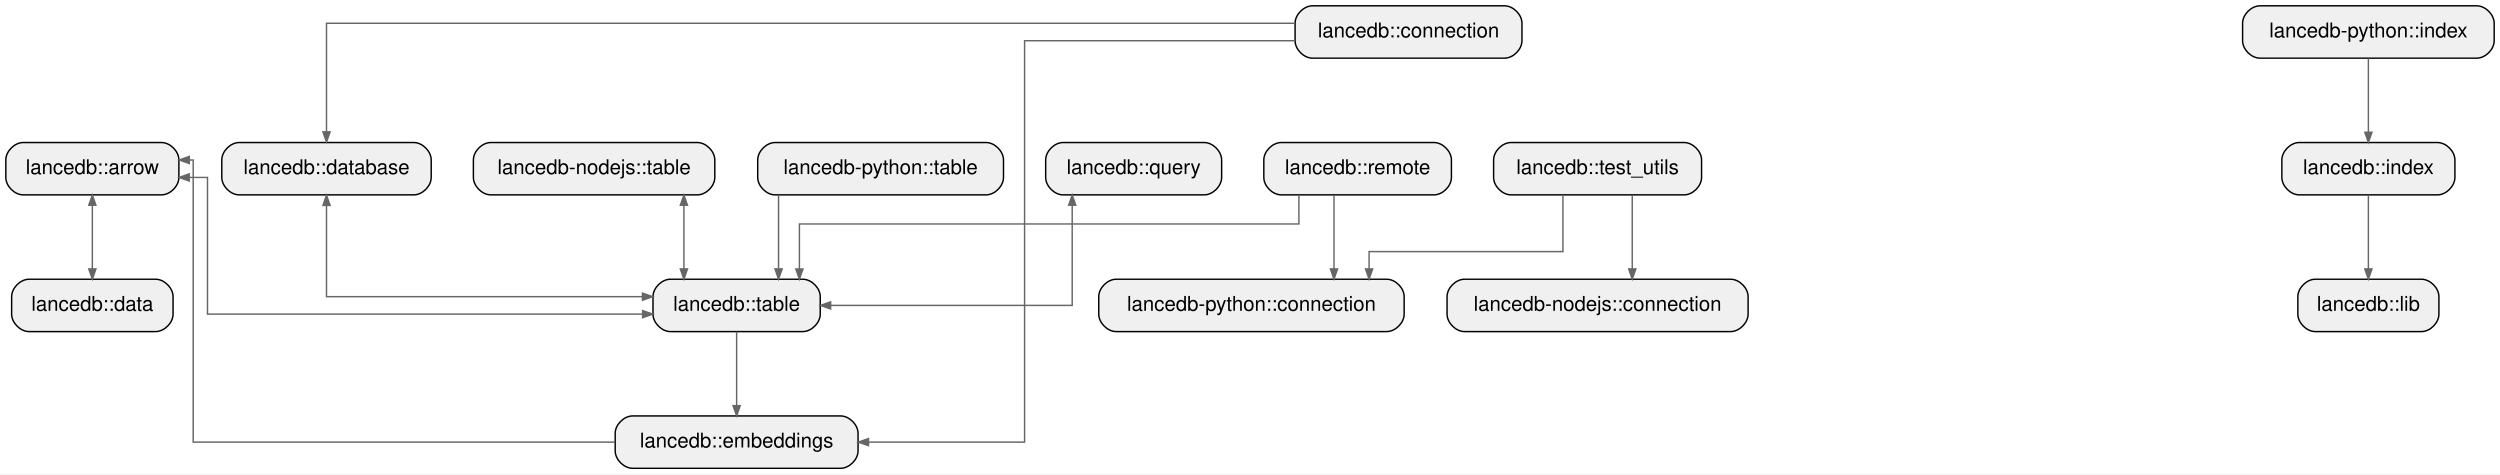
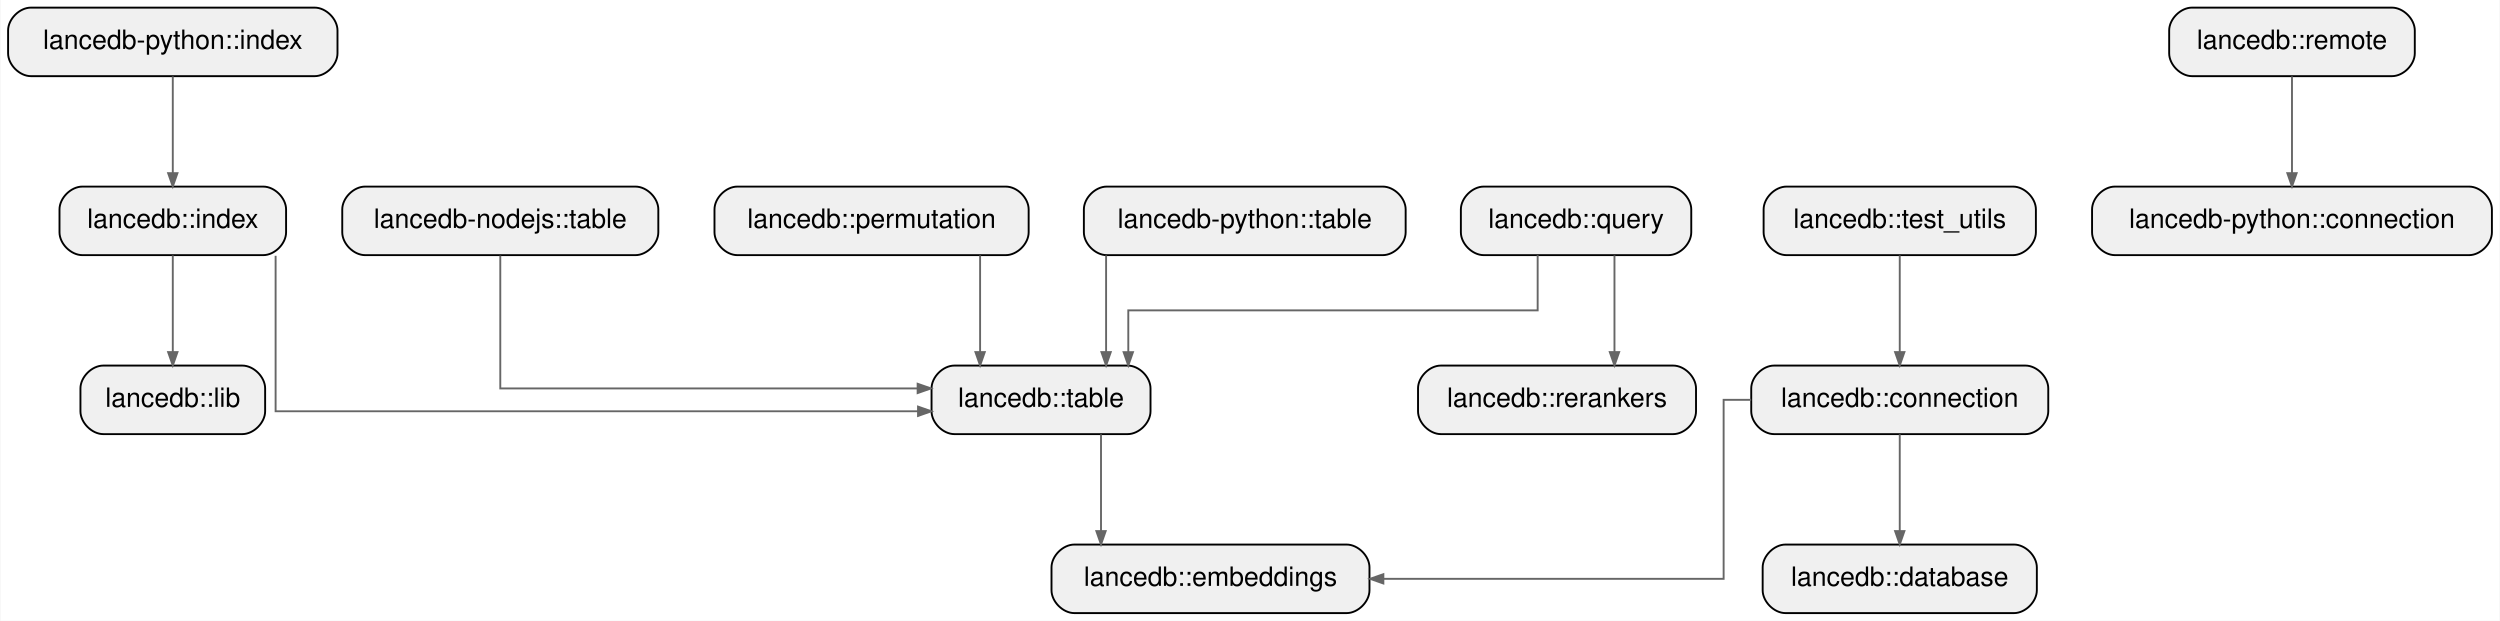
- <svg xmlns="http://www.w3.org/2000/svg" width="1719pt" height="326pt" viewBox="0.00 0.00 1719.00 326.00">
+ <svg xmlns="http://www.w3.org/2000/svg" width="1313pt" height="326pt" viewBox="0.00 0.00 1312.50 326.00">
  <g id="graph0" class="graph" transform="scale(1 1) rotate(0) translate(4 322)">
-     <polygon fill="white" stroke="transparent" points="-4,4 -4,-322 1715,-322 1715,4 -4,4" />
+     <polygon fill="white" stroke="transparent" points="-4,4 -4,-322 1308.5,-322 1308.5,4 -4,4" />
    <g id="node1" class="node">
-       <path fill="#f0f0f0" stroke="black" d="M107,-224C107,-224 12,-224 12,-224 6,-224 0,-218 0,-212 0,-212 0,-200 0,-200 0,-194 6,-188 12,-188 12,-188 107,-188 107,-188 113,-188 119,-194 119,-200 119,-200 119,-212 119,-212 119,-218 113,-224 107,-224" />
-       <text text-anchor="middle" x="59.5" y="-202.3" font-family="Helvetica,sans-Serif" font-size="14.00">lancedb::arrow</text>
+       <path fill="#f0f0f0" stroke="black" d="M1059.5,-130C1059.5,-130 927.5,-130 927.5,-130 921.5,-130 915.5,-124 915.5,-118 915.5,-118 915.5,-106 915.5,-106 915.5,-100 921.5,-94 927.5,-94 927.5,-94 1059.5,-94 1059.5,-94 1065.5,-94 1071.5,-100 1071.5,-106 1071.5,-106 1071.5,-118 1071.5,-118 1071.5,-124 1065.5,-130 1059.5,-130" />
+       <text text-anchor="middle" x="993.5" y="-108.3" font-family="Helvetica,sans-Serif" font-size="14.00">lancedb::connection</text>
+     </g>
+     <g id="node2" class="node">
+       <path fill="#f0f0f0" stroke="black" d="M1053.5,-36C1053.5,-36 933.5,-36 933.5,-36 927.5,-36 921.5,-30 921.5,-24 921.5,-24 921.5,-12 921.5,-12 921.5,-6 927.5,0 933.5,0 933.5,0 1053.5,0 1053.5,0 1059.5,0 1065.5,-6 1065.5,-12 1065.5,-12 1065.5,-24 1065.5,-24 1065.5,-30 1059.5,-36 1053.5,-36" />
+       <text text-anchor="middle" x="993.5" y="-14.3" font-family="Helvetica,sans-Serif" font-size="14.00">lancedb::database</text>
+     </g>
+     <g id="edge1" class="edge">
+       <path fill="none" stroke="#666666" d="M993.5,-93.88C993.5,-93.88 993.5,-43.07 993.5,-43.07" />
+       <polygon fill="#666666" stroke="#666666" points="995.95,-43.07 993.5,-36.07 991.05,-43.07 995.95,-43.07" />
    </g>
    <g id="node3" class="node">
-       <path fill="#f0f0f0" stroke="black" d="M103,-130C103,-130 16,-130 16,-130 10,-130 4,-124 4,-118 4,-118 4,-106 4,-106 4,-100 10,-94 16,-94 16,-94 103,-94 103,-94 109,-94 115,-100 115,-106 115,-106 115,-118 115,-118 115,-124 109,-130 103,-130" />
-       <text text-anchor="middle" x="59.5" y="-108.3" font-family="Helvetica,sans-Serif" font-size="14.00">lancedb::data</text>
+       <path fill="#f0f0f0" stroke="black" d="M703,-36C703,-36 560,-36 560,-36 554,-36 548,-30 548,-24 548,-24 548,-12 548,-12 548,-6 554,0 560,0 560,0 703,0 703,0 709,0 715,-6 715,-12 715,-12 715,-24 715,-24 715,-30 709,-36 703,-36" />
+       <text text-anchor="middle" x="631.5" y="-14.3" font-family="Helvetica,sans-Serif" font-size="14.00">lancedb::embeddings</text>
    </g>
-     <g id="edge1" class="edge">
-       <path fill="none" stroke="#666666" d="M59.5,-180.88C59.5,-180.88 59.5,-137.07 59.5,-137.07" />
-       <polygon fill="#666666" stroke="#666666" points="61.95,-137.07 59.5,-130.07 57.05,-137.07 61.95,-137.07" />
-       <polygon fill="#666666" stroke="#666666" points="57.05,-180.88 59.5,-187.88 61.95,-180.88 57.05,-180.88" />
+     <g id="edge2" class="edge">
+       <path fill="none" stroke="#666666" d="M915.45,-112C906.78,-112 901,-112 901,-112 901,-112 901,-18 901,-18 901,-18 722.29,-18 722.29,-18" />
+       <polygon fill="#666666" stroke="#666666" points="722.29,-15.55 715.29,-18 722.29,-20.45 722.29,-15.55" />
+     </g>
+     <g id="node4" class="node">
+       <path fill="#f0f0f0" stroke="black" d="M134,-224C134,-224 39,-224 39,-224 33,-224 27,-218 27,-212 27,-212 27,-200 27,-200 27,-194 33,-188 39,-188 39,-188 134,-188 134,-188 140,-188 146,-194 146,-200 146,-200 146,-212 146,-212 146,-218 140,-224 134,-224" />
+       <text text-anchor="middle" x="86.5" y="-202.3" font-family="Helvetica,sans-Serif" font-size="14.00">lancedb::index</text>
+     </g>
+     <g id="node5" class="node">
+       <path fill="#f0f0f0" stroke="black" d="M123,-130C123,-130 50,-130 50,-130 44,-130 38,-124 38,-118 38,-118 38,-106 38,-106 38,-100 44,-94 50,-94 50,-94 123,-94 123,-94 129,-94 135,-100 135,-106 135,-106 135,-118 135,-118 135,-124 129,-130 123,-130" />
+       <text text-anchor="middle" x="86.5" y="-108.3" font-family="Helvetica,sans-Serif" font-size="14.00">lancedb::lib</text>
+     </g>
+     <g id="edge3" class="edge">
+       <path fill="none" stroke="#666666" d="M86.5,-187.88C86.5,-187.88 86.5,-137.07 86.5,-137.07" />
+       <polygon fill="#666666" stroke="#666666" points="88.95,-137.07 86.5,-130.07 84.05,-137.07 88.95,-137.07" />
+     </g>
+     <g id="node14" class="node">
+       <path fill="#f0f0f0" stroke="black" d="M588,-130C588,-130 497,-130 497,-130 491,-130 485,-124 485,-118 485,-118 485,-106 485,-106 485,-100 491,-94 497,-94 497,-94 588,-94 588,-94 594,-94 600,-100 600,-106 600,-106 600,-118 600,-118 600,-124 594,-130 588,-130" />
+       <text text-anchor="middle" x="542.5" y="-108.3" font-family="Helvetica,sans-Serif" font-size="14.00">lancedb::table</text>
+     </g>
+     <g id="edge4" class="edge">
+       <path fill="none" stroke="#666666" d="M140.5,-187.66C140.5,-158.79 140.5,-106 140.5,-106 140.5,-106 477.9,-106 477.9,-106" />
+       <polygon fill="#666666" stroke="#666666" points="477.9,-108.45 484.9,-106 477.9,-103.55 477.9,-108.45" />
+     </g>
+     <g id="node6" class="node">
+       <path fill="#f0f0f0" stroke="black" d="M329.5,-224C329.5,-224 187.5,-224 187.5,-224 181.5,-224 175.5,-218 175.5,-212 175.5,-212 175.5,-200 175.5,-200 175.5,-194 181.5,-188 187.5,-188 187.5,-188 329.5,-188 329.5,-188 335.5,-188 341.5,-194 341.5,-200 341.5,-200 341.5,-212 341.5,-212 341.5,-218 335.5,-224 329.5,-224" />
+       <text text-anchor="middle" x="258.5" y="-202.3" font-family="Helvetica,sans-Serif" font-size="14.00">lancedb-nodejs::table</text>
+     </g>
+     <g id="edge5" class="edge">
+       <path fill="none" stroke="#666666" d="M258.5,-187.77C258.5,-161.99 258.5,-118 258.5,-118 258.5,-118 477.69,-118 477.69,-118" />
+       <polygon fill="#666666" stroke="#666666" points="477.69,-120.45 484.69,-118 477.69,-115.55 477.69,-120.45" />
+     </g>
+     <g id="node7" class="node">
+       <path fill="#f0f0f0" stroke="black" d="M524,-224C524,-224 383,-224 383,-224 377,-224 371,-218 371,-212 371,-212 371,-200 371,-200 371,-194 377,-188 383,-188 383,-188 524,-188 524,-188 530,-188 536,-194 536,-200 536,-200 536,-212 536,-212 536,-218 530,-224 524,-224" />
+       <text text-anchor="middle" x="453.5" y="-202.3" font-family="Helvetica,sans-Serif" font-size="14.00">lancedb::permutation</text>
+     </g>
+     <g id="edge6" class="edge">
+       <path fill="none" stroke="#666666" d="M510.5,-187.88C510.5,-187.88 510.5,-137.07 510.5,-137.07" />
+       <polygon fill="#666666" stroke="#666666" points="512.95,-137.07 510.5,-130.07 508.05,-137.07 512.95,-137.07" />
+     </g>
+     <g id="node8" class="node">
+       <path fill="#f0f0f0" stroke="black" d="M1292.5,-224C1292.5,-224 1106.5,-224 1106.5,-224 1100.5,-224 1094.5,-218 1094.5,-212 1094.5,-212 1094.5,-200 1094.5,-200 1094.5,-194 1100.5,-188 1106.5,-188 1106.5,-188 1292.5,-188 1292.5,-188 1298.5,-188 1304.5,-194 1304.5,-200 1304.5,-200 1304.5,-212 1304.5,-212 1304.5,-218 1298.5,-224 1292.5,-224" />
+       <text text-anchor="middle" x="1199.5" y="-202.3" font-family="Helvetica,sans-Serif" font-size="14.00">lancedb-python::connection</text>
+     </g>
+     <g id="node9" class="node">
+       <path fill="#f0f0f0" stroke="black" d="M161,-318C161,-318 12,-318 12,-318 6,-318 0,-312 0,-306 0,-306 0,-294 0,-294 0,-288 6,-282 12,-282 12,-282 161,-282 161,-282 167,-282 173,-288 173,-294 173,-294 173,-306 173,-306 173,-312 167,-318 161,-318" />
+       <text text-anchor="middle" x="86.5" y="-296.3" font-family="Helvetica,sans-Serif" font-size="14.00">lancedb-python::index</text>
+     </g>
+     <g id="edge7" class="edge">
+       <path fill="none" stroke="#666666" d="M86.5,-281.88C86.5,-281.88 86.5,-231.07 86.5,-231.07" />
+       <polygon fill="#666666" stroke="#666666" points="88.95,-231.07 86.5,-224.07 84.05,-231.07 88.95,-231.07" />
+     </g>
+     <g id="node10" class="node">
+       <path fill="#f0f0f0" stroke="black" d="M722,-224C722,-224 577,-224 577,-224 571,-224 565,-218 565,-212 565,-212 565,-200 565,-200 565,-194 571,-188 577,-188 577,-188 722,-188 722,-188 728,-188 734,-194 734,-200 734,-200 734,-212 734,-212 734,-218 728,-224 722,-224" />
+       <text text-anchor="middle" x="649.5" y="-202.3" font-family="Helvetica,sans-Serif" font-size="14.00">lancedb-python::table</text>
+     </g>
+     <g id="edge8" class="edge">
+       <path fill="none" stroke="#666666" d="M576.67,-187.88C576.67,-187.88 576.67,-137.07 576.67,-137.07" />
+       <polygon fill="#666666" stroke="#666666" points="579.12,-137.07 576.67,-130.07 574.22,-137.07 579.12,-137.07" />
+     </g>
+     <g id="node11" class="node">
+       <path fill="#f0f0f0" stroke="black" d="M872,-224C872,-224 775,-224 775,-224 769,-224 763,-218 763,-212 763,-212 763,-200 763,-200 763,-194 769,-188 775,-188 775,-188 872,-188 872,-188 878,-188 884,-194 884,-200 884,-200 884,-212 884,-212 884,-218 878,-224 872,-224" />
+       <text text-anchor="middle" x="823.5" y="-202.3" font-family="Helvetica,sans-Serif" font-size="14.00">lancedb::query</text>
+     </g>
+     <g id="node13" class="node">
+       <path fill="#f0f0f0" stroke="black" d="M874.5,-130C874.5,-130 752.5,-130 752.5,-130 746.5,-130 740.5,-124 740.5,-118 740.5,-118 740.5,-106 740.5,-106 740.5,-100 746.5,-94 752.5,-94 752.5,-94 874.5,-94 874.5,-94 880.5,-94 886.5,-100 886.5,-106 886.5,-106 886.5,-118 886.5,-118 886.5,-124 880.5,-130 874.5,-130" />
+       <text text-anchor="middle" x="813.5" y="-108.3" font-family="Helvetica,sans-Serif" font-size="14.00">lancedb::rerankers</text>
+     </g>
+     <g id="edge9" class="edge">
+       <path fill="none" stroke="#666666" d="M843.67,-187.88C843.67,-187.88 843.67,-137.07 843.67,-137.07" />
+       <polygon fill="#666666" stroke="#666666" points="846.12,-137.07 843.67,-130.07 841.22,-137.07 846.12,-137.07" />
+     </g>
+     <g id="edge10" class="edge">
+       <path fill="none" stroke="#666666" d="M803.33,-187.96C803.33,-174.71 803.33,-159 803.33,-159 803.33,-159 588.33,-159 588.33,-159 588.33,-159 588.33,-137.04 588.33,-137.04" />
+       <polygon fill="#666666" stroke="#666666" points="590.78,-137.04 588.33,-130.04 585.88,-137.04 590.78,-137.04" />
+     </g>
+     <g id="node12" class="node">
+       <path fill="#f0f0f0" stroke="black" d="M1252,-318C1252,-318 1147,-318 1147,-318 1141,-318 1135,-312 1135,-306 1135,-306 1135,-294 1135,-294 1135,-288 1141,-282 1147,-282 1147,-282 1252,-282 1252,-282 1258,-282 1264,-288 1264,-294 1264,-294 1264,-306 1264,-306 1264,-312 1258,-318 1252,-318" />
+       <text text-anchor="middle" x="1199.5" y="-296.3" font-family="Helvetica,sans-Serif" font-size="14.00">lancedb::remote</text>
+     </g>
+     <g id="edge11" class="edge">
+       <path fill="none" stroke="#666666" d="M1199.5,-281.88C1199.5,-281.88 1199.5,-231.07 1199.5,-231.07" />
+       <polygon fill="#666666" stroke="#666666" points="1201.95,-231.07 1199.5,-224.07 1197.05,-231.07 1201.95,-231.07" />
+     </g>
+     <g id="edge12" class="edge">
+       <path fill="none" stroke="#666666" d="M574,-93.88C574,-93.88 574,-43.07 574,-43.07" />
+       <polygon fill="#666666" stroke="#666666" points="576.45,-43.07 574,-36.07 571.55,-43.07 576.45,-43.07" />
    </g>
    <g id="node15" class="node">
-       <path fill="#f0f0f0" stroke="black" d="M548,-130C548,-130 457,-130 457,-130 451,-130 445,-124 445,-118 445,-118 445,-106 445,-106 445,-100 451,-94 457,-94 457,-94 548,-94 548,-94 554,-94 560,-100 560,-106 560,-106 560,-118 560,-118 560,-124 554,-130 548,-130" />
-       <text text-anchor="middle" x="502.5" y="-108.3" font-family="Helvetica,sans-Serif" font-size="14.00">lancedb::table</text>
-     </g>
-     <g id="edge2" class="edge">
-       <path fill="none" stroke="#666666" d="M126.1,-200C126.1,-200 138.67,-200 138.67,-200 138.67,-200 138.67,-106 138.67,-106 138.67,-106 437.85,-106 437.85,-106" />
-       <polygon fill="#666666" stroke="#666666" points="126.1,-197.55 119.1,-200 126.1,-202.45 126.1,-197.55" />
-       <polygon fill="#666666" stroke="#666666" points="437.85,-108.45 444.85,-106 437.85,-103.55 437.85,-108.45" />
-     </g>
-     <g id="node2" class="node">
-       <path fill="#f0f0f0" stroke="black" d="M1030.5,-318C1030.5,-318 898.5,-318 898.5,-318 892.5,-318 886.5,-312 886.5,-306 886.5,-306 886.5,-294 886.5,-294 886.5,-288 892.5,-282 898.5,-282 898.5,-282 1030.5,-282 1030.5,-282 1036.5,-282 1042.5,-288 1042.5,-294 1042.5,-294 1042.5,-306 1042.5,-306 1042.5,-312 1036.5,-318 1030.5,-318" />
-       <text text-anchor="middle" x="964.5" y="-296.3" font-family="Helvetica,sans-Serif" font-size="14.00">lancedb::connection</text>
-     </g>
-     <g id="node4" class="node">
-       <path fill="#f0f0f0" stroke="black" d="M280.5,-224C280.5,-224 160.5,-224 160.5,-224 154.5,-224 148.5,-218 148.5,-212 148.5,-212 148.5,-200 148.5,-200 148.5,-194 154.5,-188 160.5,-188 160.5,-188 280.5,-188 280.5,-188 286.5,-188 292.5,-194 292.5,-200 292.5,-200 292.5,-212 292.5,-212 292.5,-218 286.5,-224 280.5,-224" />
-       <text text-anchor="middle" x="220.5" y="-202.3" font-family="Helvetica,sans-Serif" font-size="14.00">lancedb::database</text>
-     </g>
-     <g id="edge3" class="edge">
-       <path fill="none" stroke="#666666" d="M886.29,-306C695.27,-306 220.5,-306 220.5,-306 220.5,-306 220.5,-231.34 220.5,-231.34" />
-       <polygon fill="#666666" stroke="#666666" points="222.95,-231.34 220.5,-224.34 218.05,-231.34 222.95,-231.34" />
-     </g>
-     <g id="node5" class="node">
-       <path fill="#f0f0f0" stroke="black" d="M574,-36C574,-36 431,-36 431,-36 425,-36 419,-30 419,-24 419,-24 419,-12 419,-12 419,-6 425,0 431,0 431,0 574,0 574,0 580,0 586,-6 586,-12 586,-12 586,-24 586,-24 586,-30 580,-36 574,-36" />
-       <text text-anchor="middle" x="502.5" y="-14.3" font-family="Helvetica,sans-Serif" font-size="14.00">lancedb::embeddings</text>
-     </g>
-     <g id="edge4" class="edge">
-       <path fill="none" stroke="#666666" d="M886.36,-294C808.52,-294 700.5,-294 700.5,-294 700.5,-294 700.5,-18 700.5,-18 700.5,-18 593.18,-18 593.18,-18" />
-       <polygon fill="#666666" stroke="#666666" points="593.18,-15.55 586.18,-18 593.18,-20.45 593.18,-15.55" />
-     </g>
-     <g id="edge5" class="edge">
-       <path fill="none" stroke="#666666" d="M220.5,-180.77C220.5,-180.77 220.5,-118 220.5,-118 220.5,-118 437.75,-118 437.75,-118" />
-       <polygon fill="#666666" stroke="#666666" points="218.05,-180.77 220.5,-187.77 222.95,-180.77 218.05,-180.77" />
-       <polygon fill="#666666" stroke="#666666" points="437.75,-120.45 444.75,-118 437.75,-115.55 437.75,-120.45" />
-     </g>
-     <g id="edge6" class="edge">
-       <path fill="none" stroke="#666666" d="M418.64,-18C308.47,-18 128.83,-18 128.83,-18 128.83,-18 128.83,-212 128.83,-212 128.83,-212 126.19,-212 126.19,-212" />
-       <polygon fill="#666666" stroke="#666666" points="126.19,-209.55 119.19,-212 126.19,-214.45 126.19,-209.55" />
-     </g>
-     <g id="node6" class="node">
-       <path fill="#f0f0f0" stroke="black" d="M1672,-224C1672,-224 1577,-224 1577,-224 1571,-224 1565,-218 1565,-212 1565,-212 1565,-200 1565,-200 1565,-194 1571,-188 1577,-188 1577,-188 1672,-188 1672,-188 1678,-188 1684,-194 1684,-200 1684,-200 1684,-212 1684,-212 1684,-218 1678,-224 1672,-224" />
-       <text text-anchor="middle" x="1624.5" y="-202.3" font-family="Helvetica,sans-Serif" font-size="14.00">lancedb::index</text>
-     </g>
-     <g id="node7" class="node">
-       <path fill="#f0f0f0" stroke="black" d="M1661,-130C1661,-130 1588,-130 1588,-130 1582,-130 1576,-124 1576,-118 1576,-118 1576,-106 1576,-106 1576,-100 1582,-94 1588,-94 1588,-94 1661,-94 1661,-94 1667,-94 1673,-100 1673,-106 1673,-106 1673,-118 1673,-118 1673,-124 1667,-130 1661,-130" />
-       <text text-anchor="middle" x="1624.5" y="-108.3" font-family="Helvetica,sans-Serif" font-size="14.00">lancedb::lib</text>
-     </g>
-     <g id="edge7" class="edge">
-       <path fill="none" stroke="#666666" d="M1624.5,-187.88C1624.5,-187.88 1624.5,-137.07 1624.5,-137.07" />
-       <polygon fill="#666666" stroke="#666666" points="1626.95,-137.07 1624.5,-130.07 1622.05,-137.07 1626.95,-137.07" />
-     </g>
-     <g id="node8" class="node">
-       <path fill="#f0f0f0" stroke="black" d="M1186,-130C1186,-130 1003,-130 1003,-130 997,-130 991,-124 991,-118 991,-118 991,-106 991,-106 991,-100 997,-94 1003,-94 1003,-94 1186,-94 1186,-94 1192,-94 1198,-100 1198,-106 1198,-106 1198,-118 1198,-118 1198,-124 1192,-130 1186,-130" />
-       <text text-anchor="middle" x="1094.5" y="-108.3" font-family="Helvetica,sans-Serif" font-size="14.00">lancedb-nodejs::connection</text>
-     </g>
-     <g id="node9" class="node">
-       <path fill="#f0f0f0" stroke="black" d="M475.5,-224C475.5,-224 333.5,-224 333.5,-224 327.5,-224 321.5,-218 321.5,-212 321.5,-212 321.5,-200 321.5,-200 321.5,-194 327.5,-188 333.5,-188 333.5,-188 475.5,-188 475.5,-188 481.5,-188 487.5,-194 487.5,-200 487.5,-200 487.5,-212 487.5,-212 487.5,-218 481.5,-224 475.5,-224" />
-       <text text-anchor="middle" x="404.5" y="-202.3" font-family="Helvetica,sans-Serif" font-size="14.00">lancedb-nodejs::table</text>
-     </g>
-     <g id="edge8" class="edge">
-       <path fill="none" stroke="#666666" d="M466.25,-180.88C466.25,-180.88 466.25,-137.07 466.25,-137.07" />
-       <polygon fill="#666666" stroke="#666666" points="468.7,-137.07 466.25,-130.07 463.8,-137.07 468.7,-137.07" />
-       <polygon fill="#666666" stroke="#666666" points="463.8,-180.88 466.25,-187.88 468.7,-180.88 463.8,-180.88" />
-     </g>
-     <g id="node10" class="node">
-       <path fill="#f0f0f0" stroke="black" d="M949.5,-130C949.5,-130 763.5,-130 763.5,-130 757.5,-130 751.5,-124 751.5,-118 751.5,-118 751.5,-106 751.5,-106 751.5,-100 757.5,-94 763.5,-94 763.5,-94 949.5,-94 949.5,-94 955.5,-94 961.5,-100 961.5,-106 961.5,-106 961.5,-118 961.5,-118 961.5,-124 955.5,-130 949.5,-130" />
-       <text text-anchor="middle" x="856.5" y="-108.3" font-family="Helvetica,sans-Serif" font-size="14.00">lancedb-python::connection</text>
-     </g>
-     <g id="node11" class="node">
-       <path fill="#f0f0f0" stroke="black" d="M1699,-318C1699,-318 1550,-318 1550,-318 1544,-318 1538,-312 1538,-306 1538,-306 1538,-294 1538,-294 1538,-288 1544,-282 1550,-282 1550,-282 1699,-282 1699,-282 1705,-282 1711,-288 1711,-294 1711,-294 1711,-306 1711,-306 1711,-312 1705,-318 1699,-318" />
-       <text text-anchor="middle" x="1624.5" y="-296.3" font-family="Helvetica,sans-Serif" font-size="14.00">lancedb-python::index</text>
-     </g>
-     <g id="edge9" class="edge">
-       <path fill="none" stroke="#666666" d="M1624.5,-281.88C1624.5,-281.88 1624.5,-231.07 1624.5,-231.07" />
-       <polygon fill="#666666" stroke="#666666" points="1626.95,-231.07 1624.5,-224.07 1622.05,-231.07 1626.95,-231.07" />
-     </g>
-     <g id="node12" class="node">
-       <path fill="#f0f0f0" stroke="black" d="M674,-224C674,-224 529,-224 529,-224 523,-224 517,-218 517,-212 517,-212 517,-200 517,-200 517,-194 523,-188 529,-188 529,-188 674,-188 674,-188 680,-188 686,-194 686,-200 686,-200 686,-212 686,-212 686,-218 680,-224 674,-224" />
-       <text text-anchor="middle" x="601.5" y="-202.3" font-family="Helvetica,sans-Serif" font-size="14.00">lancedb-python::table</text>
-     </g>
-     <g id="edge10" class="edge">
-       <path fill="none" stroke="#666666" d="M531.33,-187.88C531.33,-187.88 531.33,-137.07 531.33,-137.07" />
-       <polygon fill="#666666" stroke="#666666" points="533.78,-137.07 531.33,-130.07 528.88,-137.07 533.78,-137.07" />
-     </g>
-     <g id="node13" class="node">
-       <path fill="#f0f0f0" stroke="black" d="M824,-224C824,-224 727,-224 727,-224 721,-224 715,-218 715,-212 715,-212 715,-200 715,-200 715,-194 721,-188 727,-188 727,-188 824,-188 824,-188 830,-188 836,-194 836,-200 836,-200 836,-212 836,-212 836,-218 830,-224 824,-224" />
-       <text text-anchor="middle" x="775.5" y="-202.3" font-family="Helvetica,sans-Serif" font-size="14.00">lancedb::query</text>
-     </g>
-     <g id="edge11" class="edge">
-       <path fill="none" stroke="#666666" d="M733.25,-180.88C733.25,-180.88 733.25,-112 733.25,-112 733.25,-112 567.13,-112 567.13,-112" />
-       <polygon fill="#666666" stroke="#666666" points="730.8,-180.88 733.25,-187.88 735.7,-180.88 730.8,-180.88" />
-       <polygon fill="#666666" stroke="#666666" points="567.13,-109.55 560.13,-112 567.13,-114.45 567.13,-109.55" />
-     </g>
-     <g id="node14" class="node">
-       <path fill="#f0f0f0" stroke="black" d="M982,-224C982,-224 877,-224 877,-224 871,-224 865,-218 865,-212 865,-212 865,-200 865,-200 865,-194 871,-188 877,-188 877,-188 982,-188 982,-188 988,-188 994,-194 994,-200 994,-200 994,-212 994,-212 994,-218 988,-224 982,-224" />
-       <text text-anchor="middle" x="929.5" y="-202.3" font-family="Helvetica,sans-Serif" font-size="14.00">lancedb::remote</text>
-     </g>
-     <g id="edge12" class="edge">
-       <path fill="none" stroke="#666666" d="M913.25,-187.88C913.25,-187.88 913.25,-137.07 913.25,-137.07" />
-       <polygon fill="#666666" stroke="#666666" points="915.7,-137.07 913.25,-130.07 910.8,-137.07 915.7,-137.07" />
+       <path fill="#f0f0f0" stroke="black" d="M1053,-224C1053,-224 934,-224 934,-224 928,-224 922,-218 922,-212 922,-212 922,-200 922,-200 922,-194 928,-188 934,-188 934,-188 1053,-188 1053,-188 1059,-188 1065,-194 1065,-200 1065,-200 1065,-212 1065,-212 1065,-218 1059,-224 1053,-224" />
+       <text text-anchor="middle" x="993.5" y="-202.3" font-family="Helvetica,sans-Serif" font-size="14.00">lancedb::test_utils</text>
    </g>
    <g id="edge13" class="edge">
-       <path fill="none" stroke="#666666" d="M889.12,-187.89C889.12,-178.1 889.12,-168 889.12,-168 889.12,-168 545.67,-168 545.67,-168 545.67,-168 545.67,-137.03 545.67,-137.03" />
-       <polygon fill="#666666" stroke="#666666" points="548.12,-137.03 545.67,-130.03 543.22,-137.03 548.12,-137.03" />
-     </g>
-     <g id="edge14" class="edge">
-       <path fill="none" stroke="#666666" d="M502.5,-93.88C502.5,-93.88 502.5,-43.07 502.5,-43.07" />
-       <polygon fill="#666666" stroke="#666666" points="504.95,-43.07 502.5,-36.07 500.05,-43.07 504.95,-43.07" />
-     </g>
-     <g id="node16" class="node">
-       <path fill="#f0f0f0" stroke="black" d="M1154,-224C1154,-224 1035,-224 1035,-224 1029,-224 1023,-218 1023,-212 1023,-212 1023,-200 1023,-200 1023,-194 1029,-188 1035,-188 1035,-188 1154,-188 1154,-188 1160,-188 1166,-194 1166,-200 1166,-200 1166,-212 1166,-212 1166,-218 1160,-224 1154,-224" />
-       <text text-anchor="middle" x="1094.5" y="-202.3" font-family="Helvetica,sans-Serif" font-size="14.00">lancedb::test_utils</text>
-     </g>
-     <g id="edge15" class="edge">
-       <path fill="none" stroke="#666666" d="M1118.33,-187.88C1118.33,-187.88 1118.33,-137.07 1118.33,-137.07" />
-       <polygon fill="#666666" stroke="#666666" points="1120.78,-137.07 1118.33,-130.07 1115.88,-137.07 1120.78,-137.07" />
-     </g>
-     <g id="edge16" class="edge">
-       <path fill="none" stroke="#666666" d="M1070.67,-187.96C1070.67,-171.27 1070.67,-149 1070.67,-149 1070.67,-149 937.38,-149 937.38,-149 937.38,-149 937.38,-137.07 937.38,-137.07" />
-       <polygon fill="#666666" stroke="#666666" points="939.83,-137.07 937.38,-130.07 934.93,-137.07 939.83,-137.07" />
+       <path fill="none" stroke="#666666" d="M993.5,-187.88C993.5,-187.88 993.5,-137.07 993.5,-137.07" />
+       <polygon fill="#666666" stroke="#666666" points="995.95,-137.07 993.5,-130.07 991.05,-137.07 995.95,-137.07" />
    </g>
  </g>
</svg>
